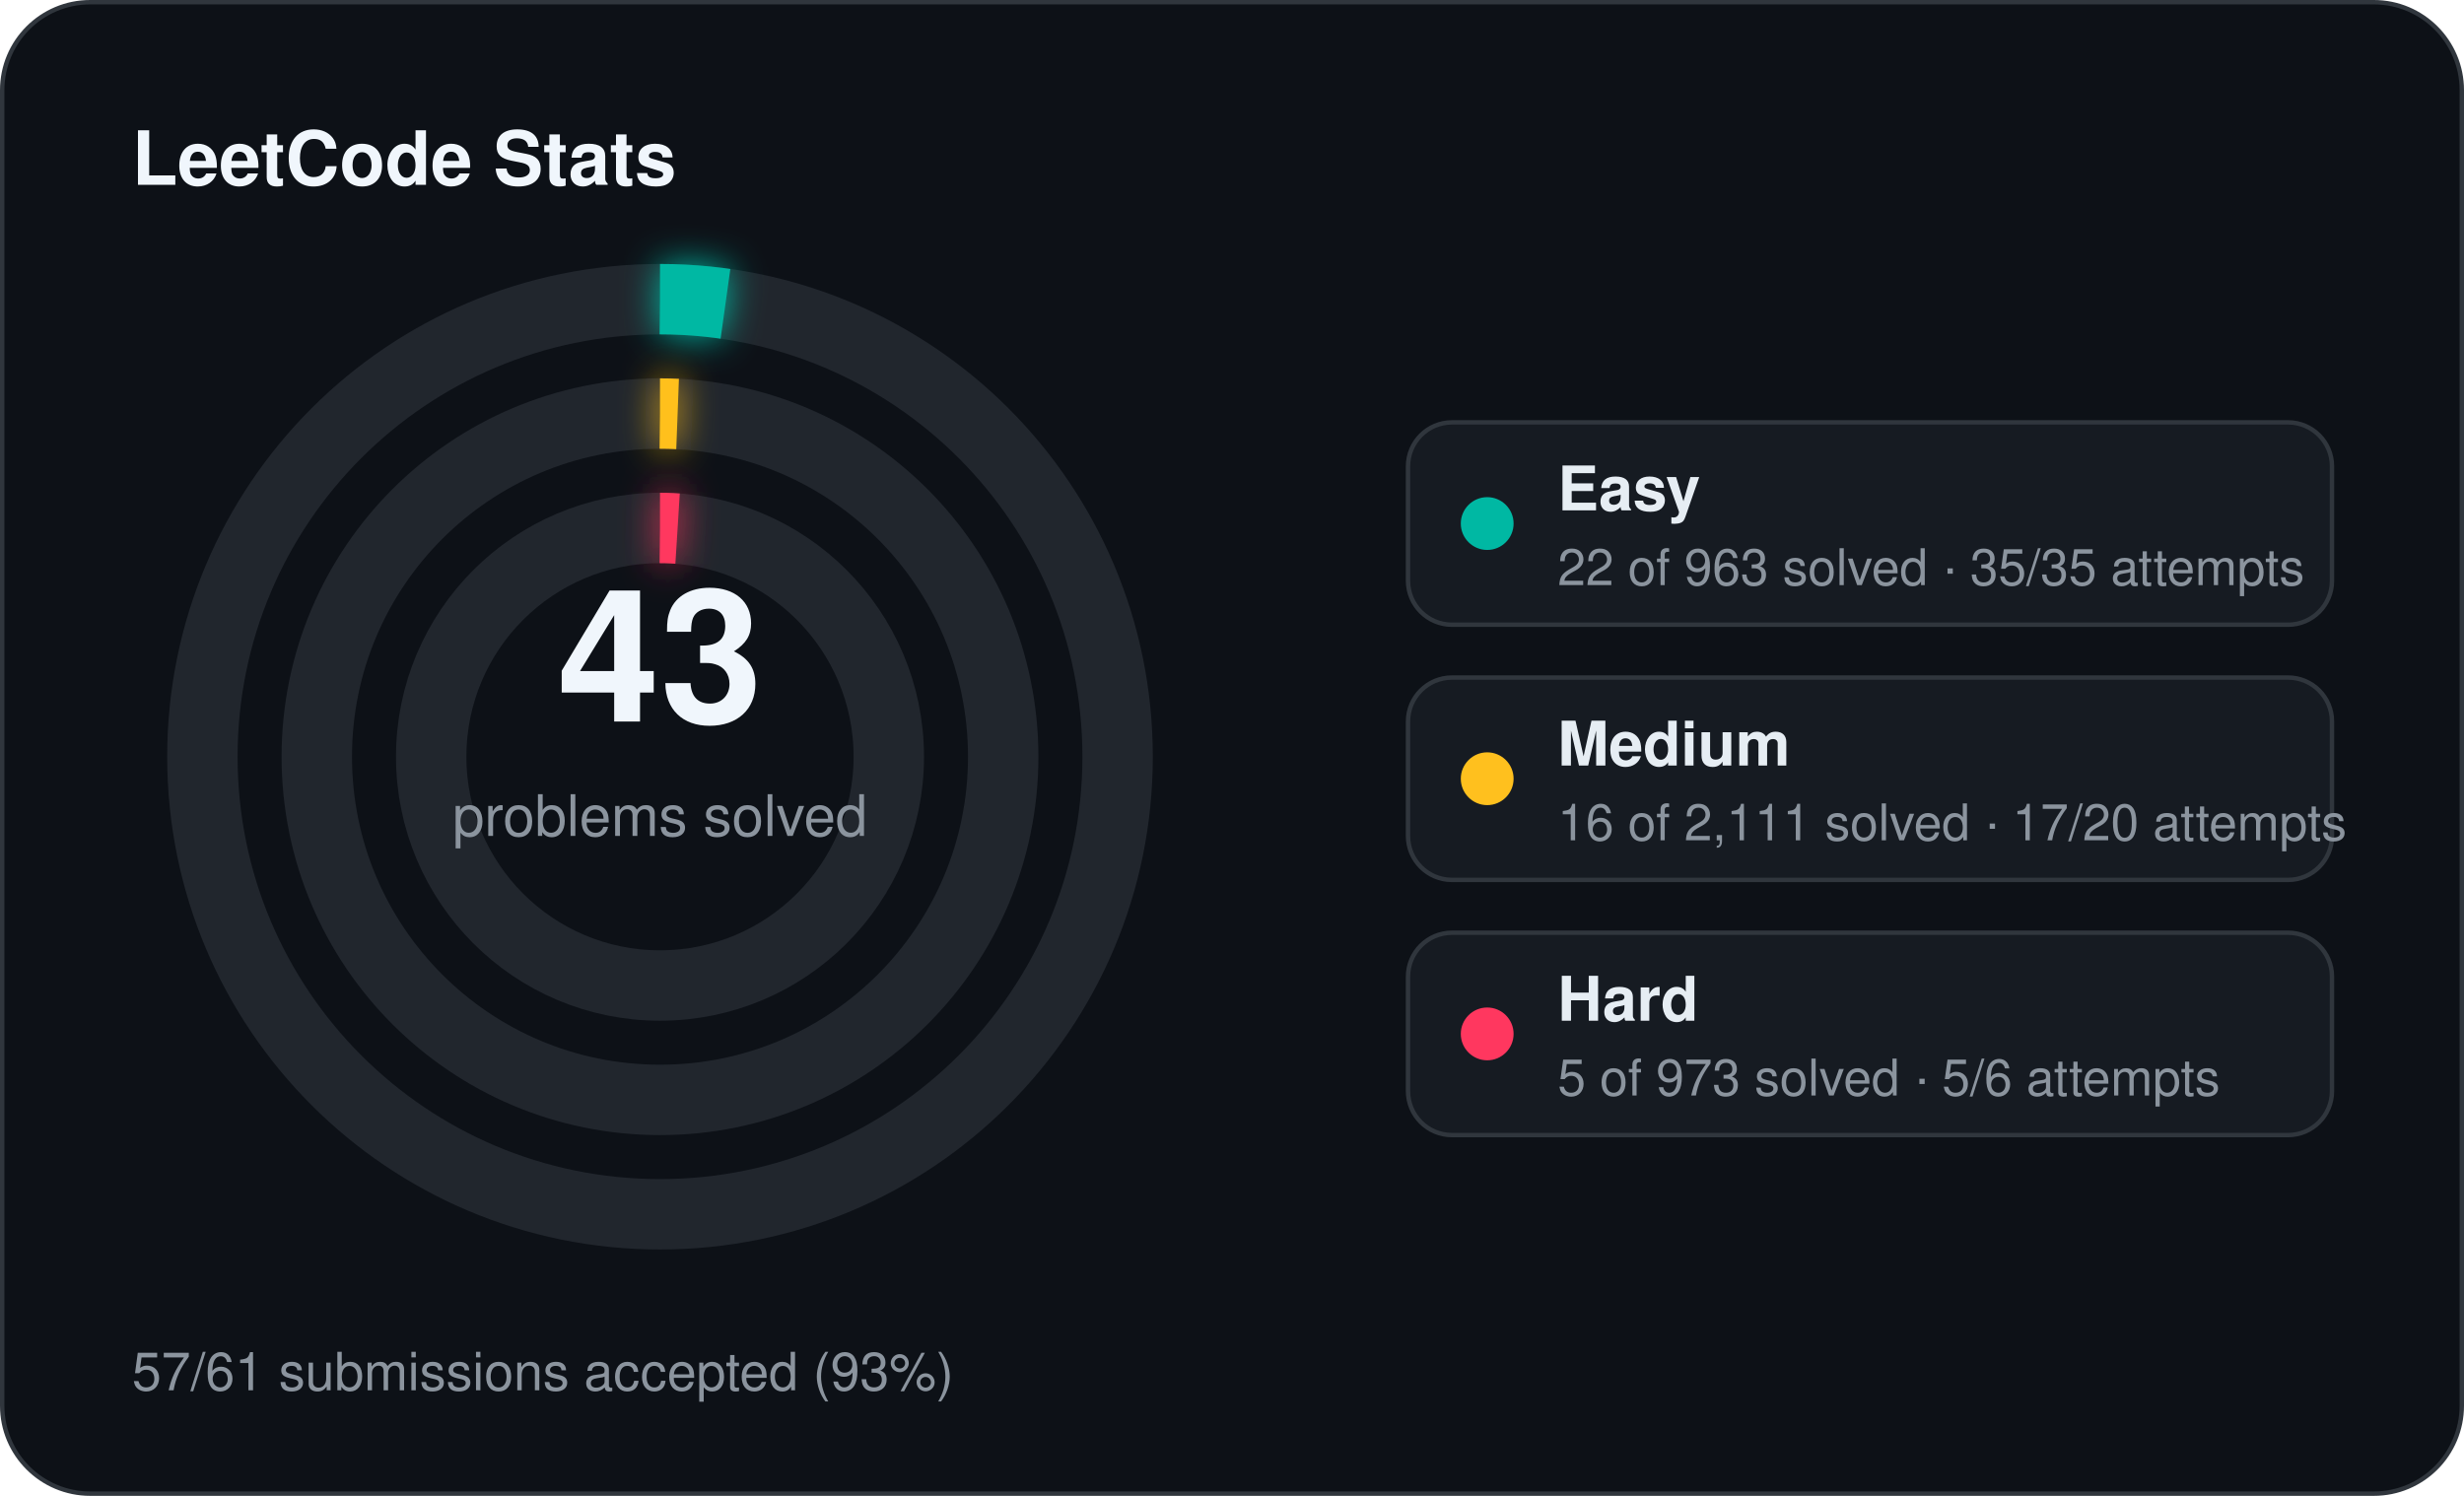
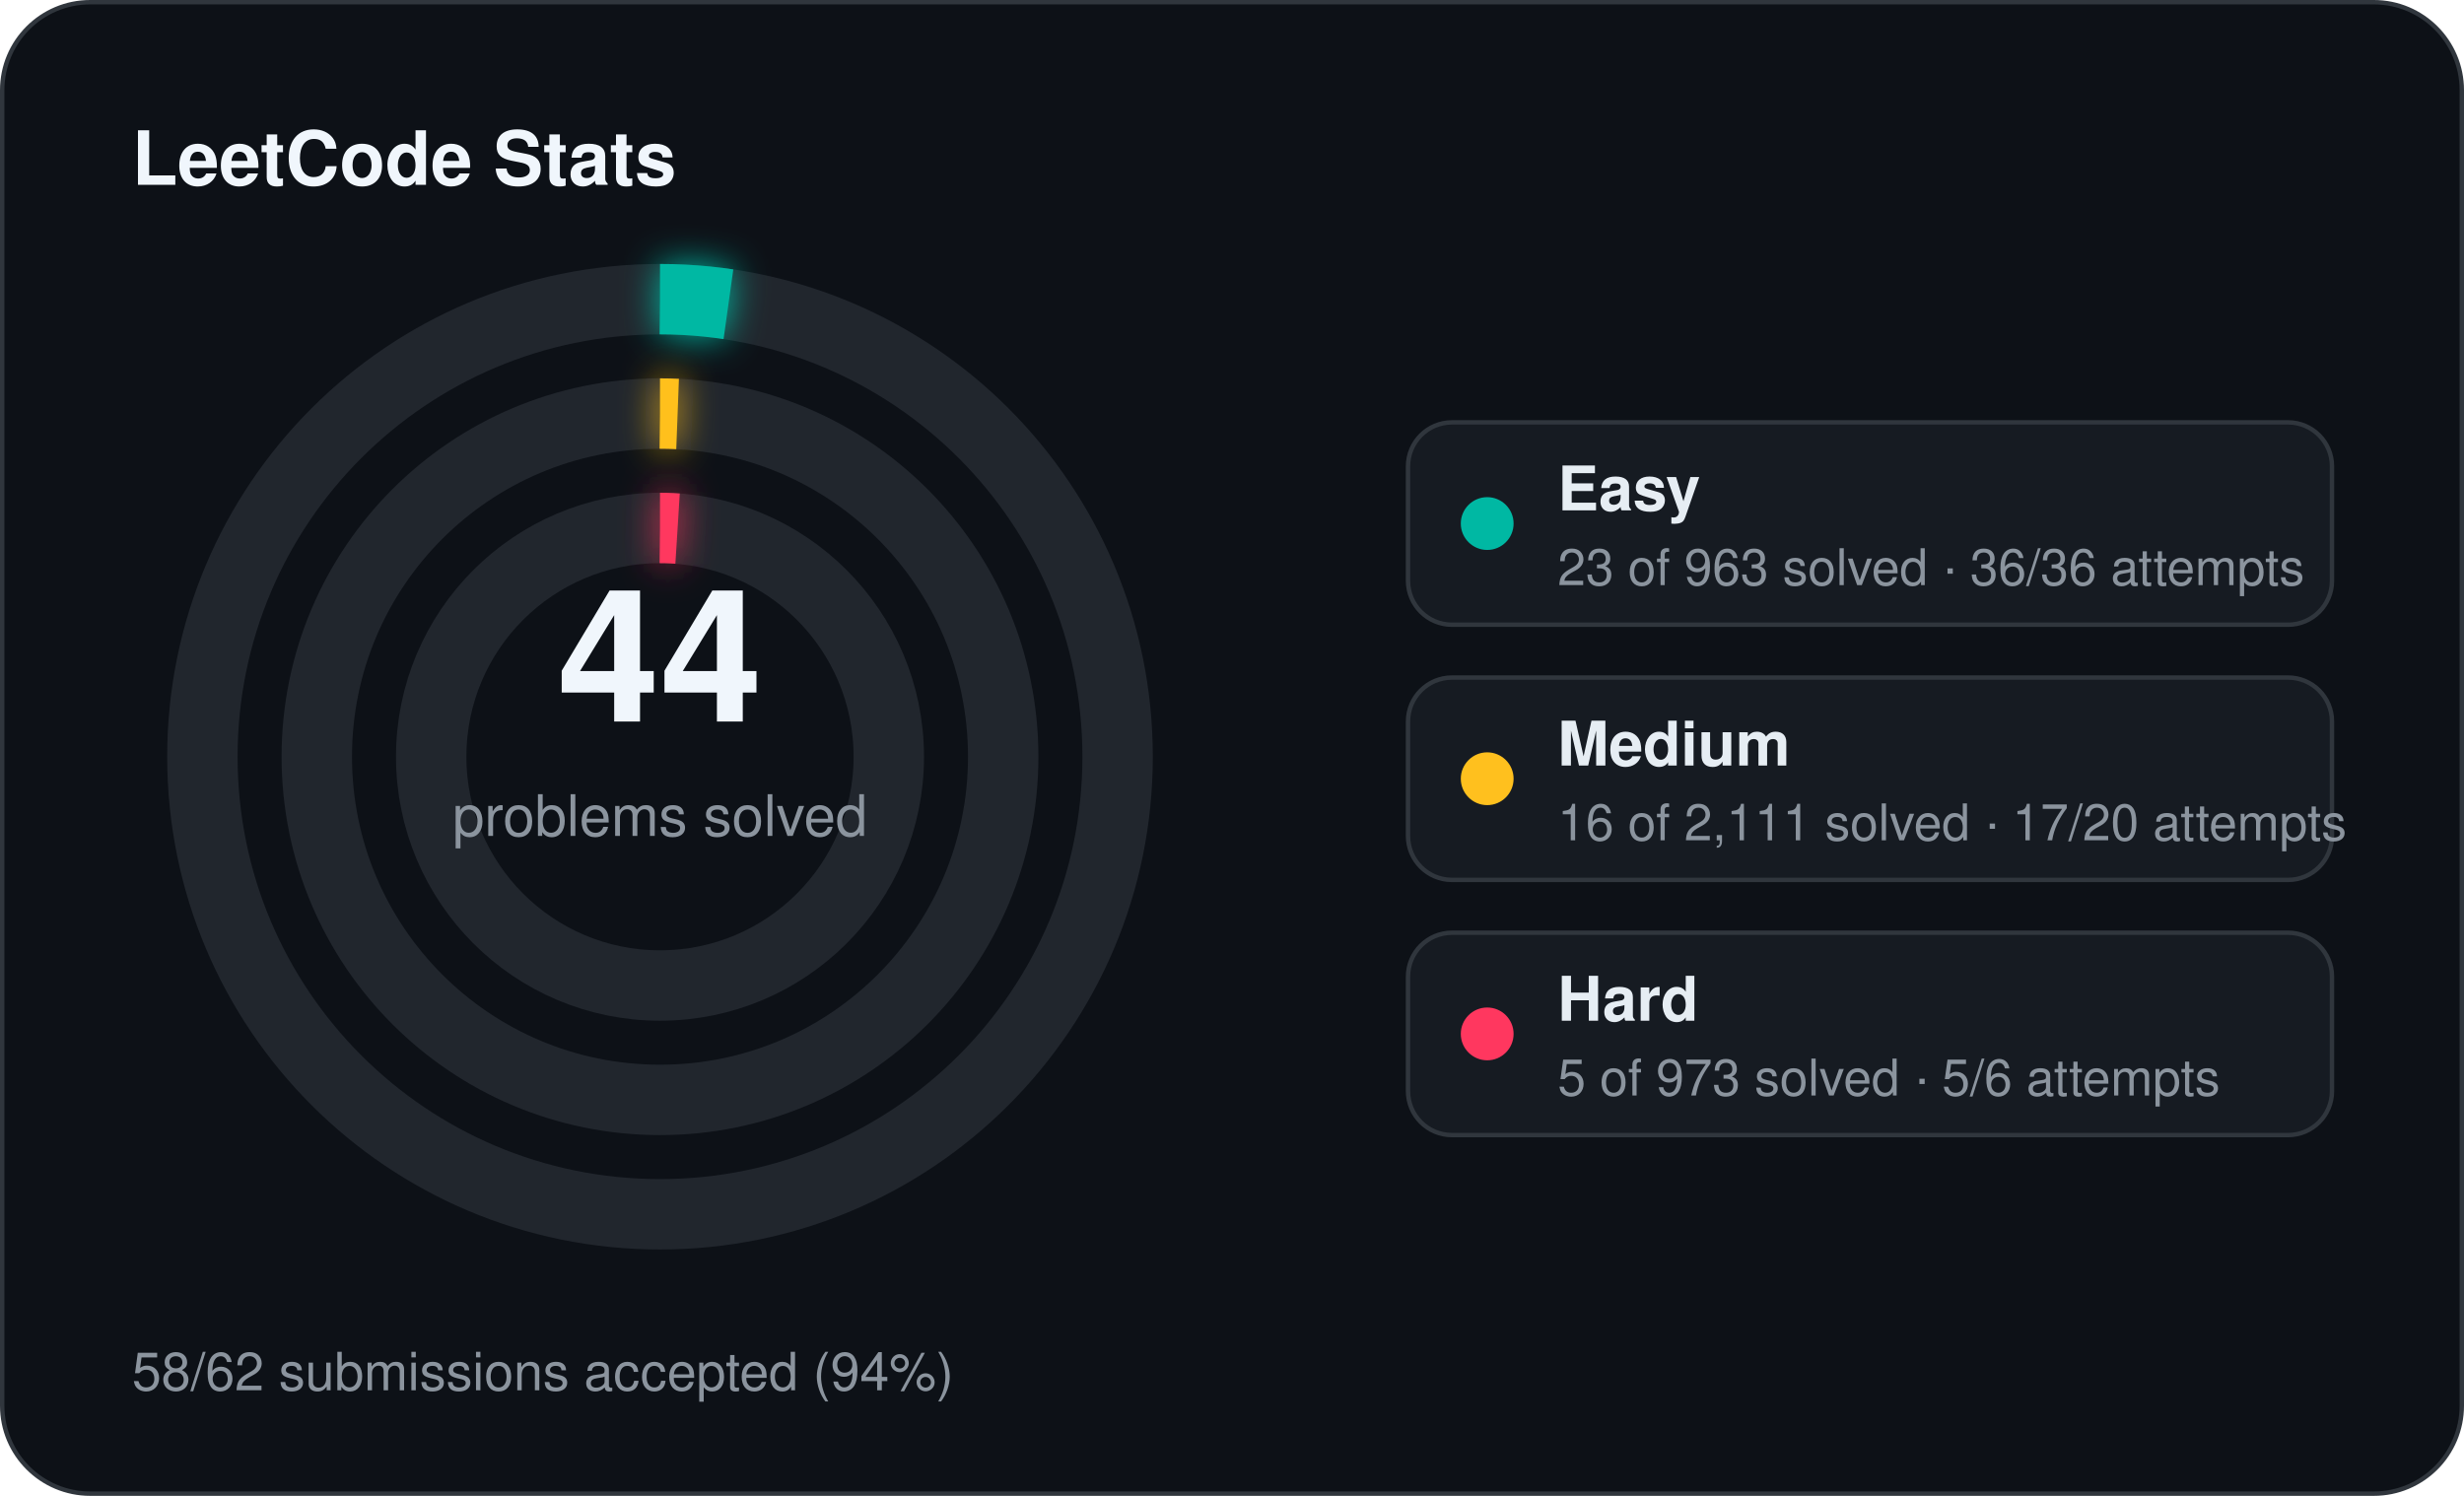
<svg xmlns="http://www.w3.org/2000/svg" width="560" height="340" viewBox="0 0 560 340">
  <defs>
    <filter id="stats-glow" x="-60%" y="-60%" width="220%" height="220%">
      <feGaussianBlur stdDeviation="4" result="blur" />
      <feMerge>
        <feMergeNode in="blur" />
        <feMergeNode in="SourceGraphic" />
      </feMerge>
    </filter>
  </defs>
  <rect x="0.5" y="0.5" width="559" height="339" rx="20" fill="#0d1117" stroke="#30363d" stroke-width="1" />
  <text x="30" y="42" fill="#f0f6fc" font-family="Segoe UI, Helvetica, Arial, sans-serif" font-size="17" font-weight="700">LeetCode Stats</text>
  <circle cx="150" cy="172" r="104" fill="none" stroke="#21262d" stroke-width="16" />
-   <circle cx="150" cy="172" r="104" fill="none" stroke="#00b8a3" stroke-width="16" stroke-linecap="butt" stroke-dasharray="14.93 653.45" transform="rotate(-90 150 172)" filter="url(#stats-glow)" />
+   <circle cx="150" cy="172" r="104" fill="none" stroke="#00b8a3" stroke-width="16" stroke-linecap="butt" stroke-dasharray="15.61 653.45" transform="rotate(-90 150 172)" filter="url(#stats-glow)" />
  <circle cx="150" cy="172" r="78" fill="none" stroke="#21262d" stroke-width="16" />
  <circle cx="150" cy="172" r="78" fill="none" stroke="#ffc01e" stroke-width="16" stroke-linecap="butt" stroke-dasharray="4.00 490.09" transform="rotate(-90 150 172)" filter="url(#stats-glow)" />
  <circle cx="150" cy="172" r="52" fill="none" stroke="#21262d" stroke-width="16" />
  <circle cx="150" cy="172" r="52" fill="none" stroke="#ff375f" stroke-width="16" stroke-linecap="butt" stroke-dasharray="4.00 326.73" transform="rotate(-90 150 172)" filter="url(#stats-glow)" />
-   <text x="150" y="164" text-anchor="middle" fill="#f0f6fc" font-family="Segoe UI, Helvetica, Arial, sans-serif" font-size="42" font-weight="700">43</text>
+   <text x="150" y="164" text-anchor="middle" fill="#f0f6fc" font-family="Segoe UI, Helvetica, Arial, sans-serif" font-size="42" font-weight="700">44</text>
  <text x="150" y="190" text-anchor="middle" fill="#8b949e" font-family="Segoe UI, Helvetica, Arial, sans-serif" font-size="13">problems solved</text>
  <rect x="320" y="96" width="210" height="46" rx="10" fill="#161b22" stroke="#30363d" stroke-width="1" />
  <circle cx="338" cy="119" r="6" fill="#00b8a3" />
  <text x="354" y="116" fill="#e6edf3" font-family="Segoe UI, Helvetica, Arial, sans-serif" font-size="14" font-weight="600">Easy</text>
-   <text x="354" y="133" fill="#8b949e" font-family="Segoe UI, Helvetica, Arial, sans-serif" font-size="11.5">22 of 963 solved · 35/35 attempts</text>
+   <text x="354" y="133" fill="#8b949e" font-family="Segoe UI, Helvetica, Arial, sans-serif" font-size="11.5">23 of 963 solved · 36/36 attempts</text>
  <rect x="320" y="154" width="210" height="46" rx="10" fill="#161b22" stroke="#30363d" stroke-width="1" />
  <circle cx="338" cy="177" r="6" fill="#ffc01e" />
  <text x="354" y="174" fill="#e6edf3" font-family="Segoe UI, Helvetica, Arial, sans-serif" font-size="14" font-weight="600">Medium</text>
  <text x="354" y="191" fill="#8b949e" font-family="Segoe UI, Helvetica, Arial, sans-serif" font-size="11.5">16 of 2,111 solved · 17/20 attempts</text>
  <rect x="320" y="212" width="210" height="46" rx="10" fill="#161b22" stroke="#30363d" stroke-width="1" />
  <circle cx="338" cy="235" r="6" fill="#ff375f" />
  <text x="354" y="232" fill="#e6edf3" font-family="Segoe UI, Helvetica, Arial, sans-serif" font-size="14" font-weight="600">Hard</text>
  <text x="354" y="249" fill="#8b949e" font-family="Segoe UI, Helvetica, Arial, sans-serif" font-size="11.5">5 of 973 solved · 5/6 attempts</text>
-   <text x="30" y="316" fill="#8b949e" font-family="Segoe UI, Helvetica, Arial, sans-serif" font-size="12">57/61 submissions accepted (93%)</text>
+   <text x="30" y="316" fill="#8b949e" font-family="Segoe UI, Helvetica, Arial, sans-serif" font-size="12">58/62 submissions accepted (94%)</text>
</svg>
